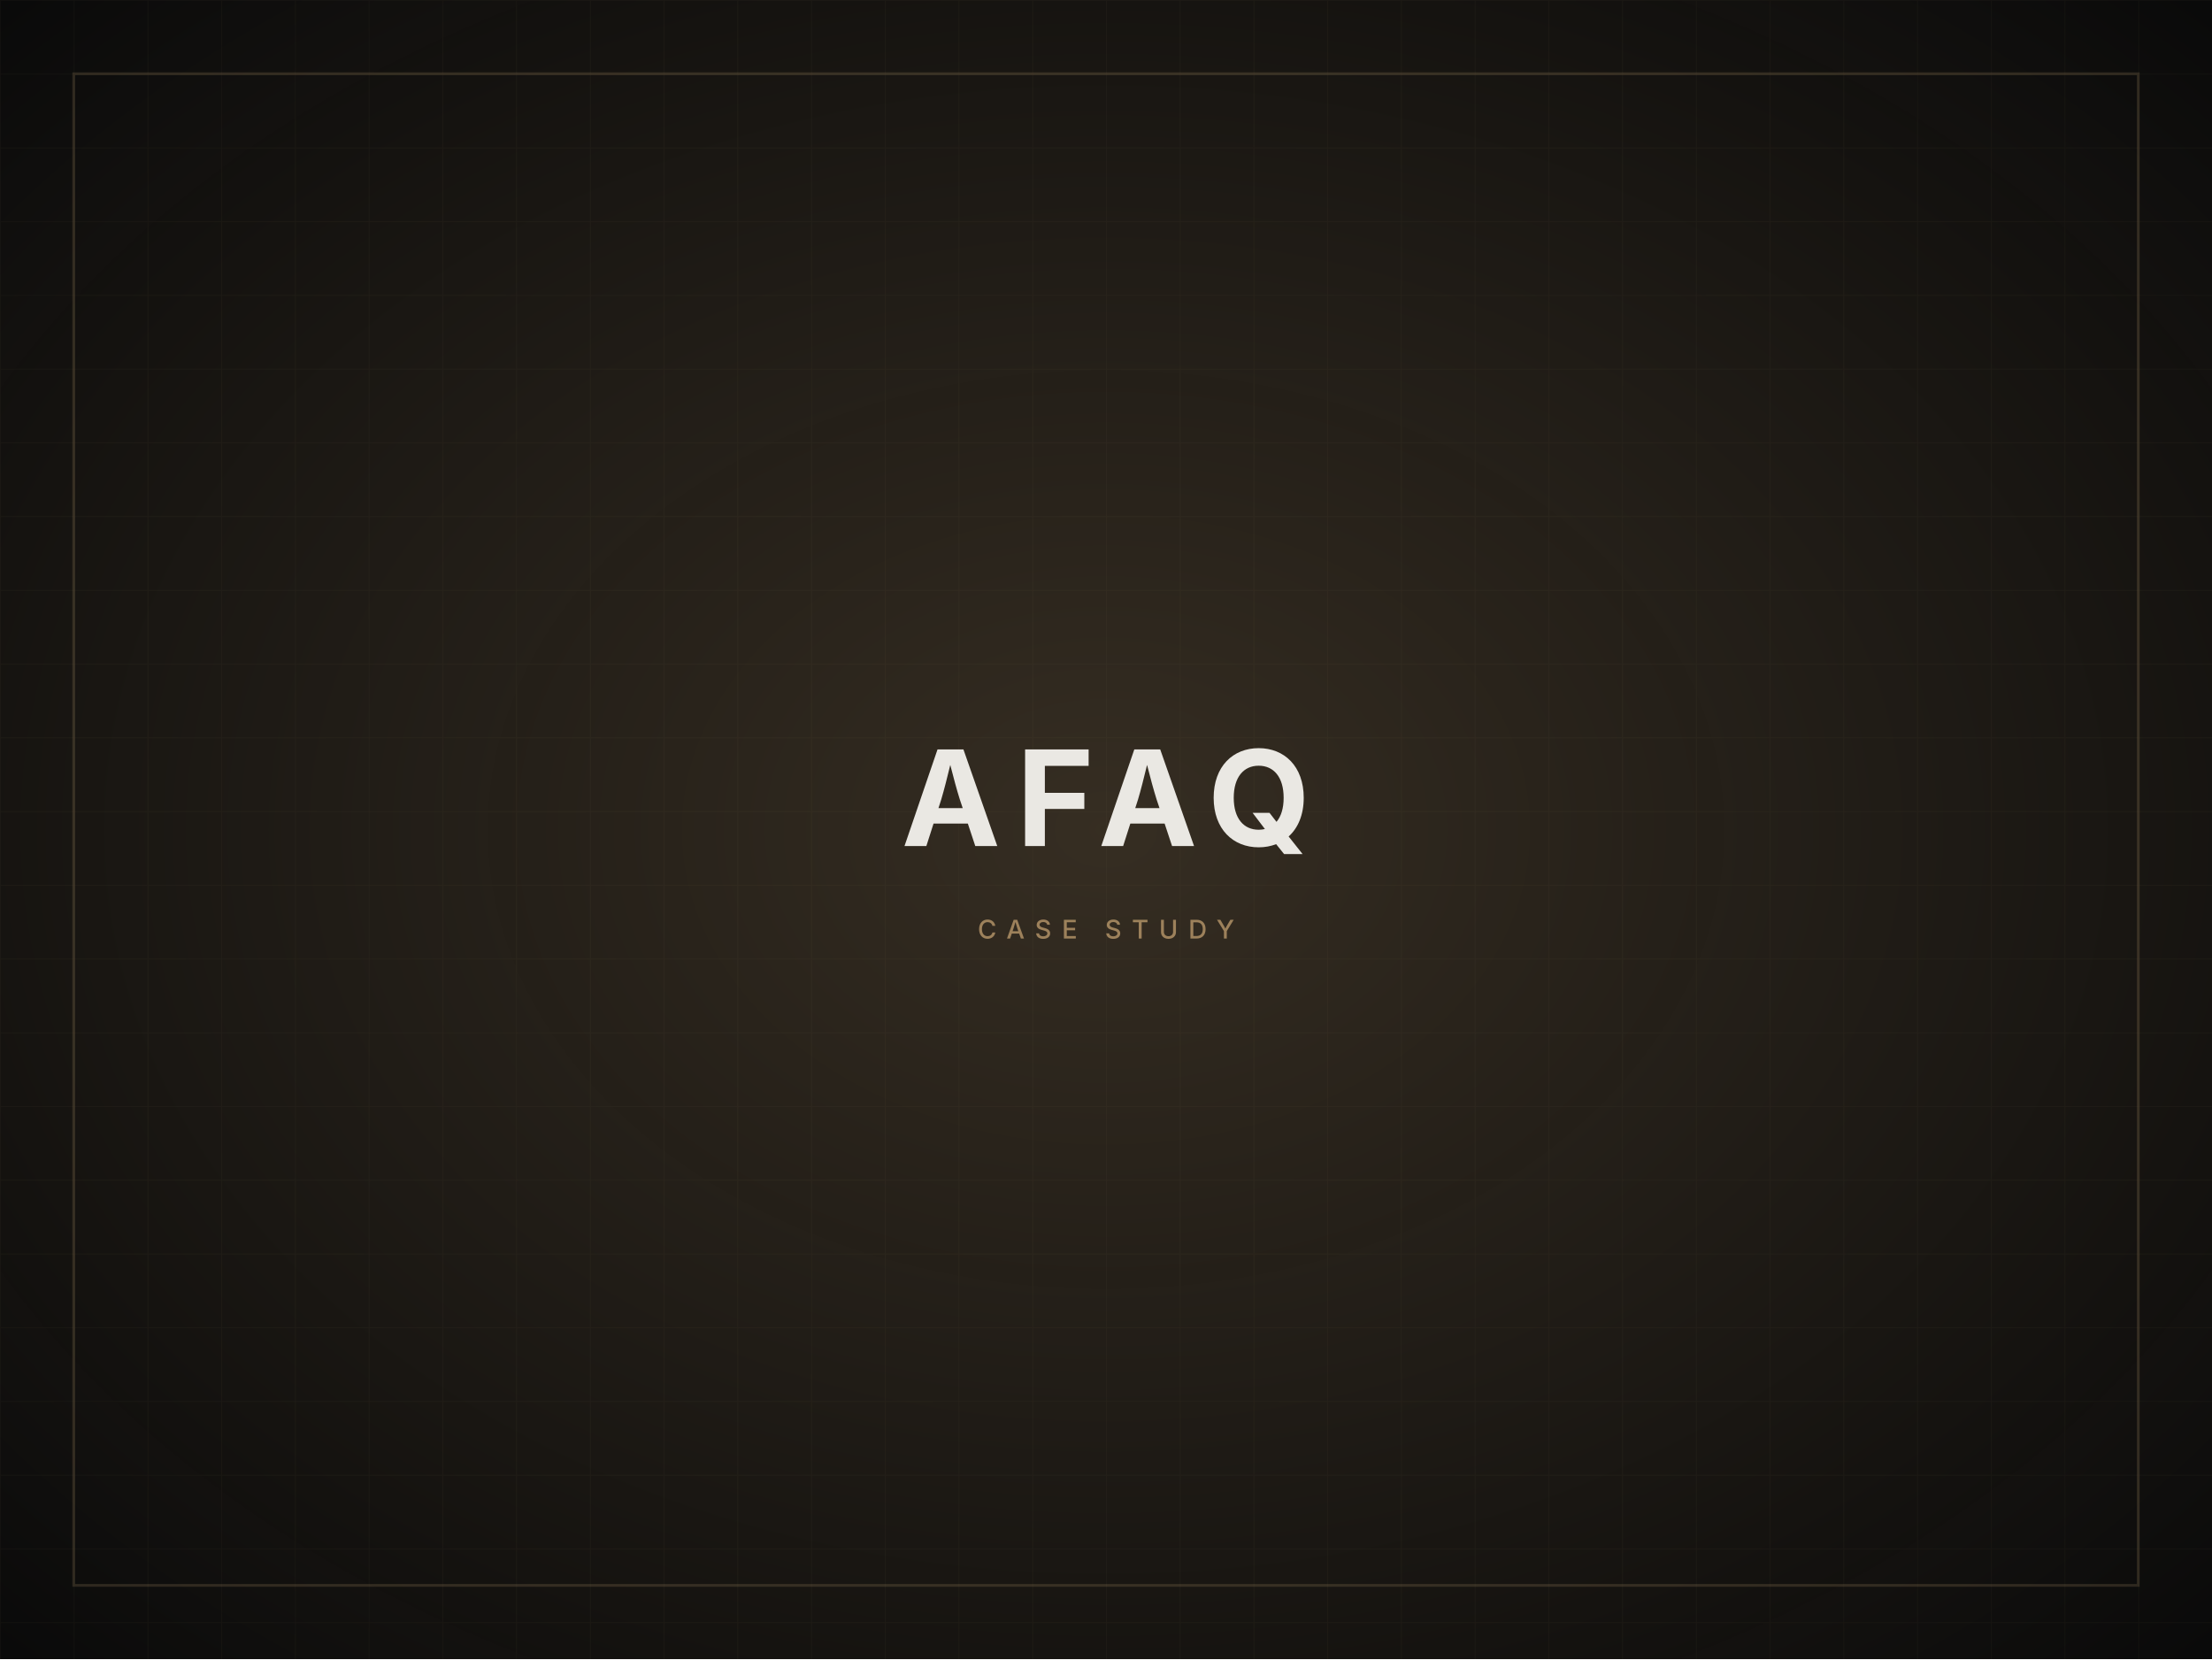
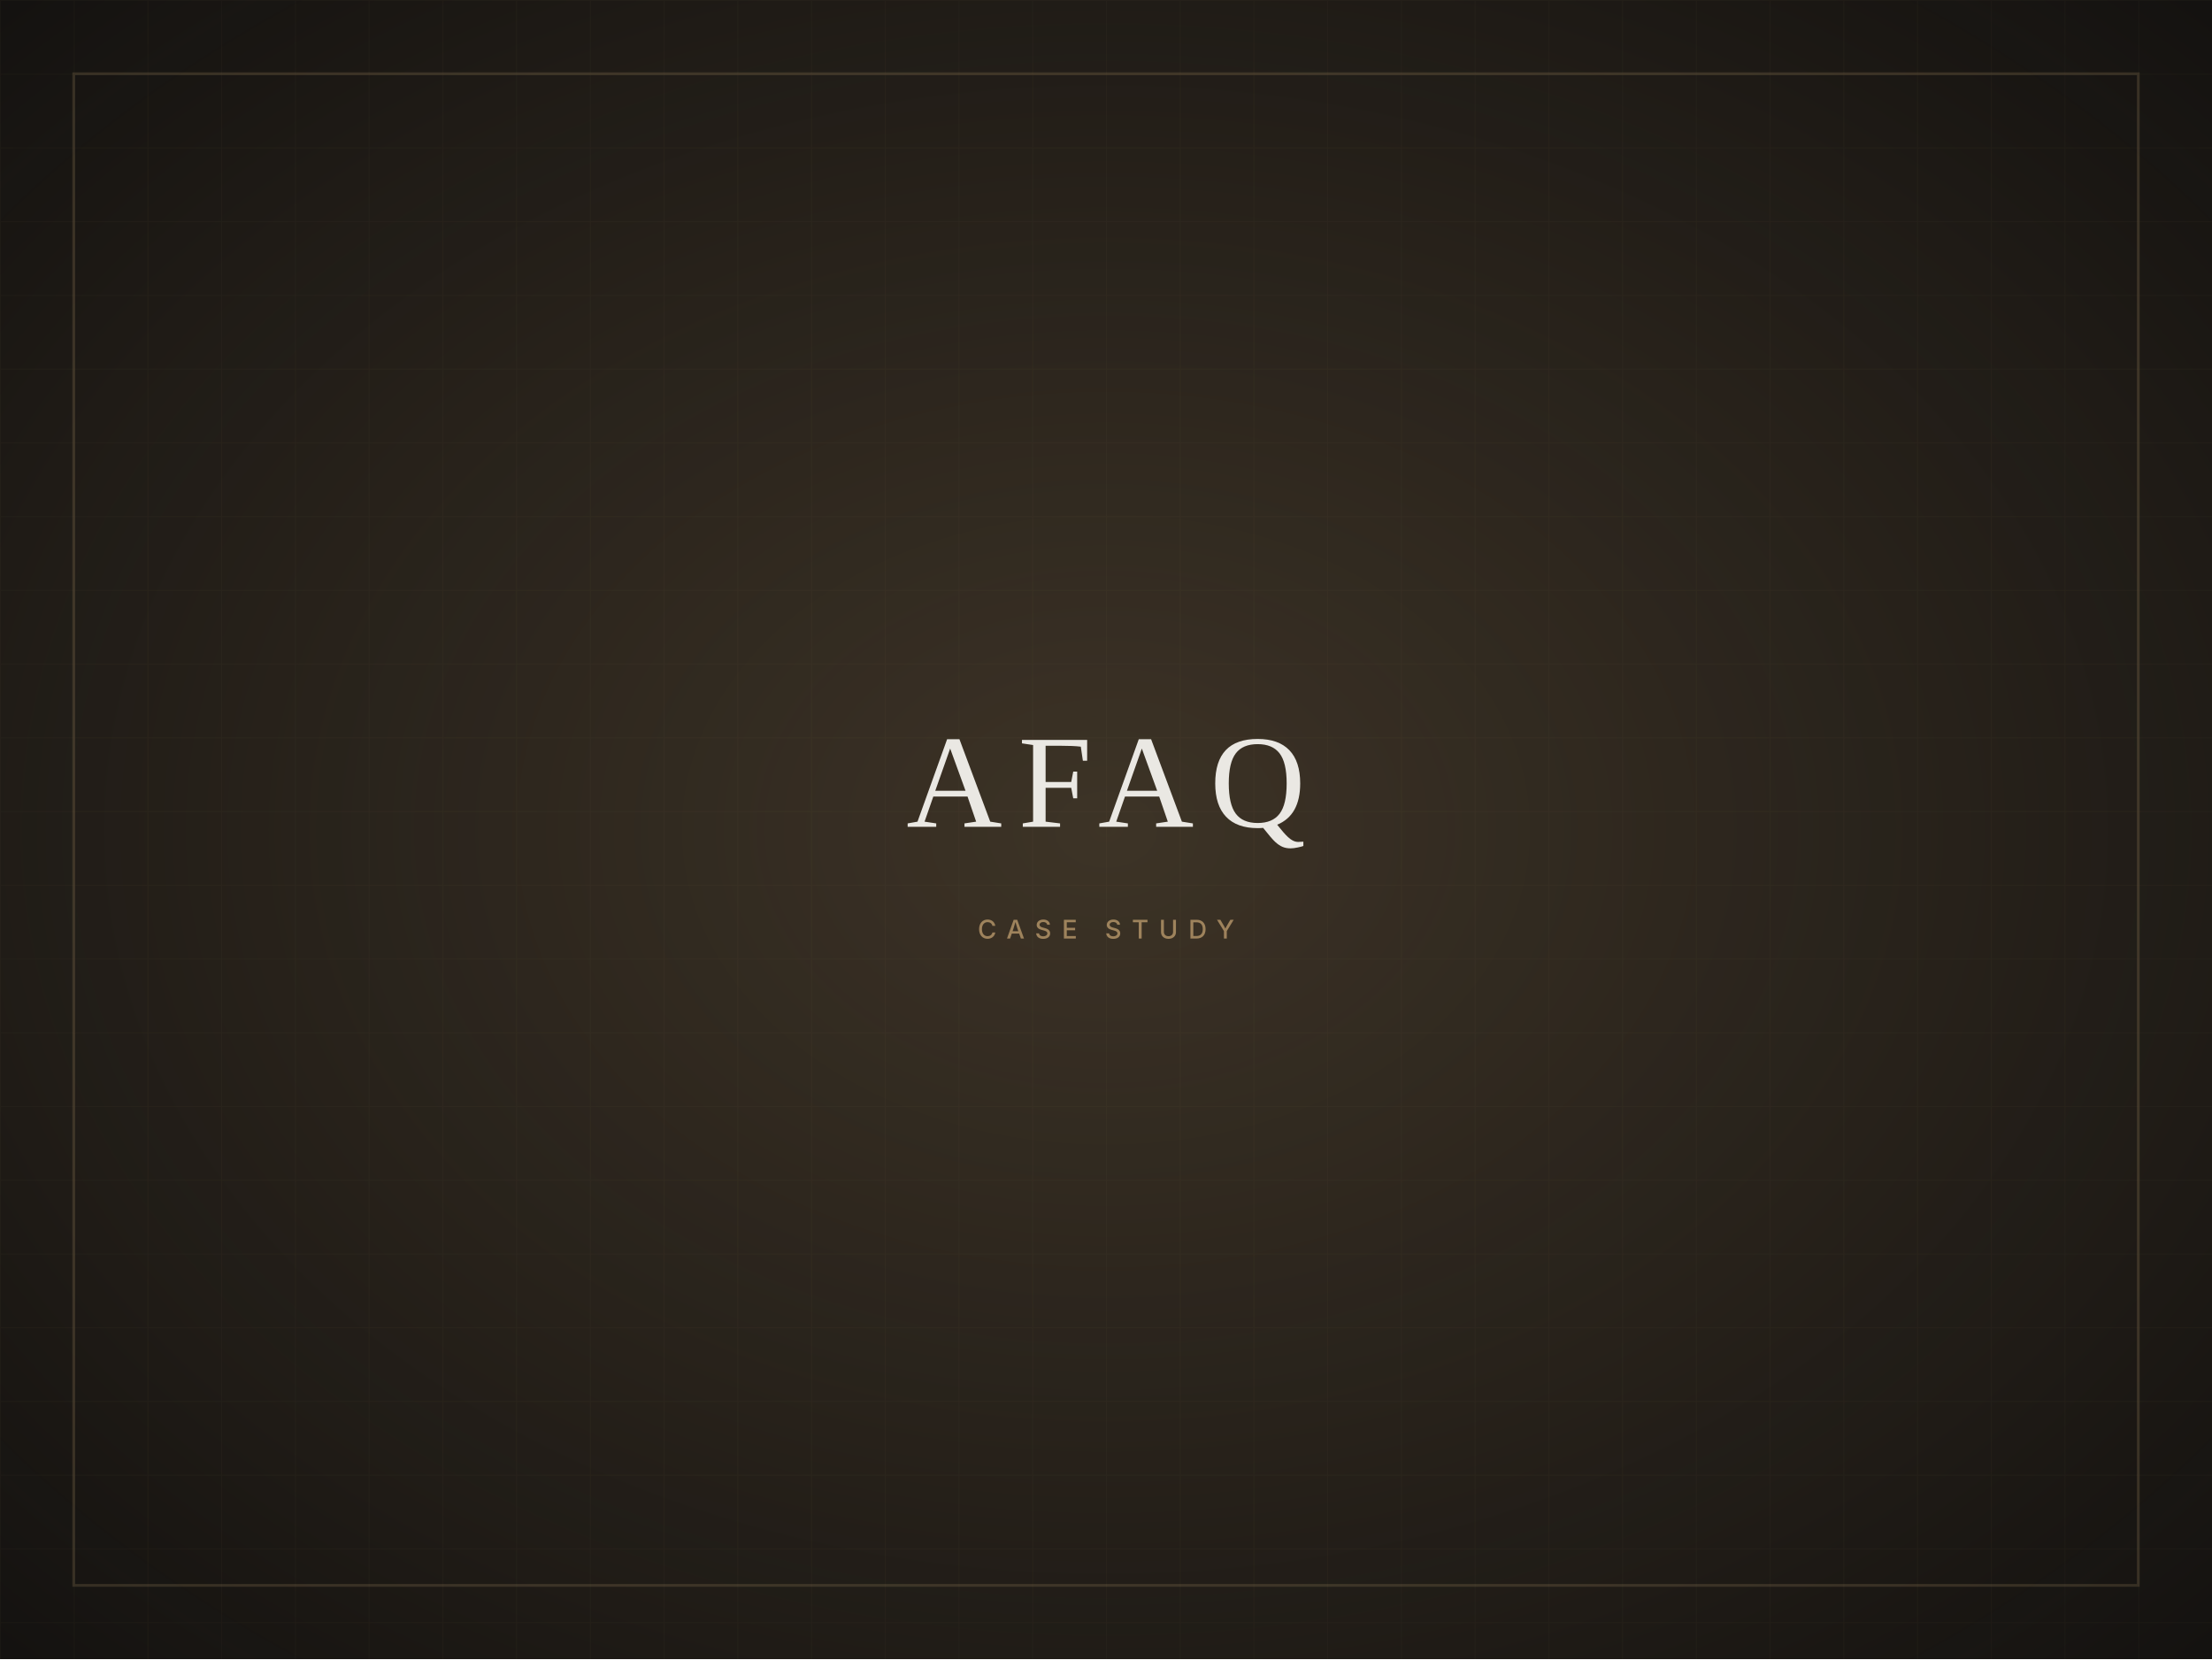
<svg xmlns="http://www.w3.org/2000/svg" width="1200" height="900" viewBox="0 0 1200 900">
  <defs>
    <radialGradient id="goldGlow" cx="50%" cy="50%" r="70%" fx="50%" fy="50%">
      <stop offset="0%" stop-color="rgba(184, 151, 106, 0.25)" />
      <stop offset="100%" stop-color="rgba(184, 151, 106, 0)" />
    </radialGradient>
    <pattern id="grid" width="40" height="40" patternUnits="userSpaceOnUse">
      <path d="M 40 0 L 0 0 0 40" fill="none" stroke="rgba(184, 151, 106, 0.04)" stroke-width="1" />
    </pattern>
  </defs>
-   <rect width="100%" height="100%" fill="#0A0A0A" />
+   <rect width="100%" height="100%" fill="#141210" />
  <rect width="100%" height="100%" fill="url(#grid)" />
  <rect width="100%" height="100%" fill="url(#goldGlow)" />
  <rect x="40" y="40" width="1120" height="820" fill="none" stroke="rgba(184, 151, 106, 0.2)" stroke-width="1.5" />
-   <text x="50%" y="48%" font-family="-apple-system, BlinkMacSystemFont, 'Inter', 'Segoe UI', Roboto, Helvetica, Arial, sans-serif" font-size="72" font-weight="700" fill="#EAE8E3" text-anchor="middle" dominant-baseline="middle" letter-spacing="0.12em">
+   <text x="50%" y="48%" font-family="'Playfair Display', 'Times New Roman', Georgia, serif" font-size="72" font-weight="400" fill="#EAE8E3" text-anchor="middle" dominant-baseline="middle" letter-spacing="0.12em">
    AFAQ
  </text>
  <text x="50%" y="56%" font-family="-apple-system, BlinkMacSystemFont, 'Inter', 'Segoe UI', Roboto, sans-serif" font-size="14" font-weight="500" fill="rgba(184, 151, 106, 0.8)" text-anchor="middle" dominant-baseline="middle" letter-spacing="0.4em">
    CASE STUDY
  </text>
</svg>
